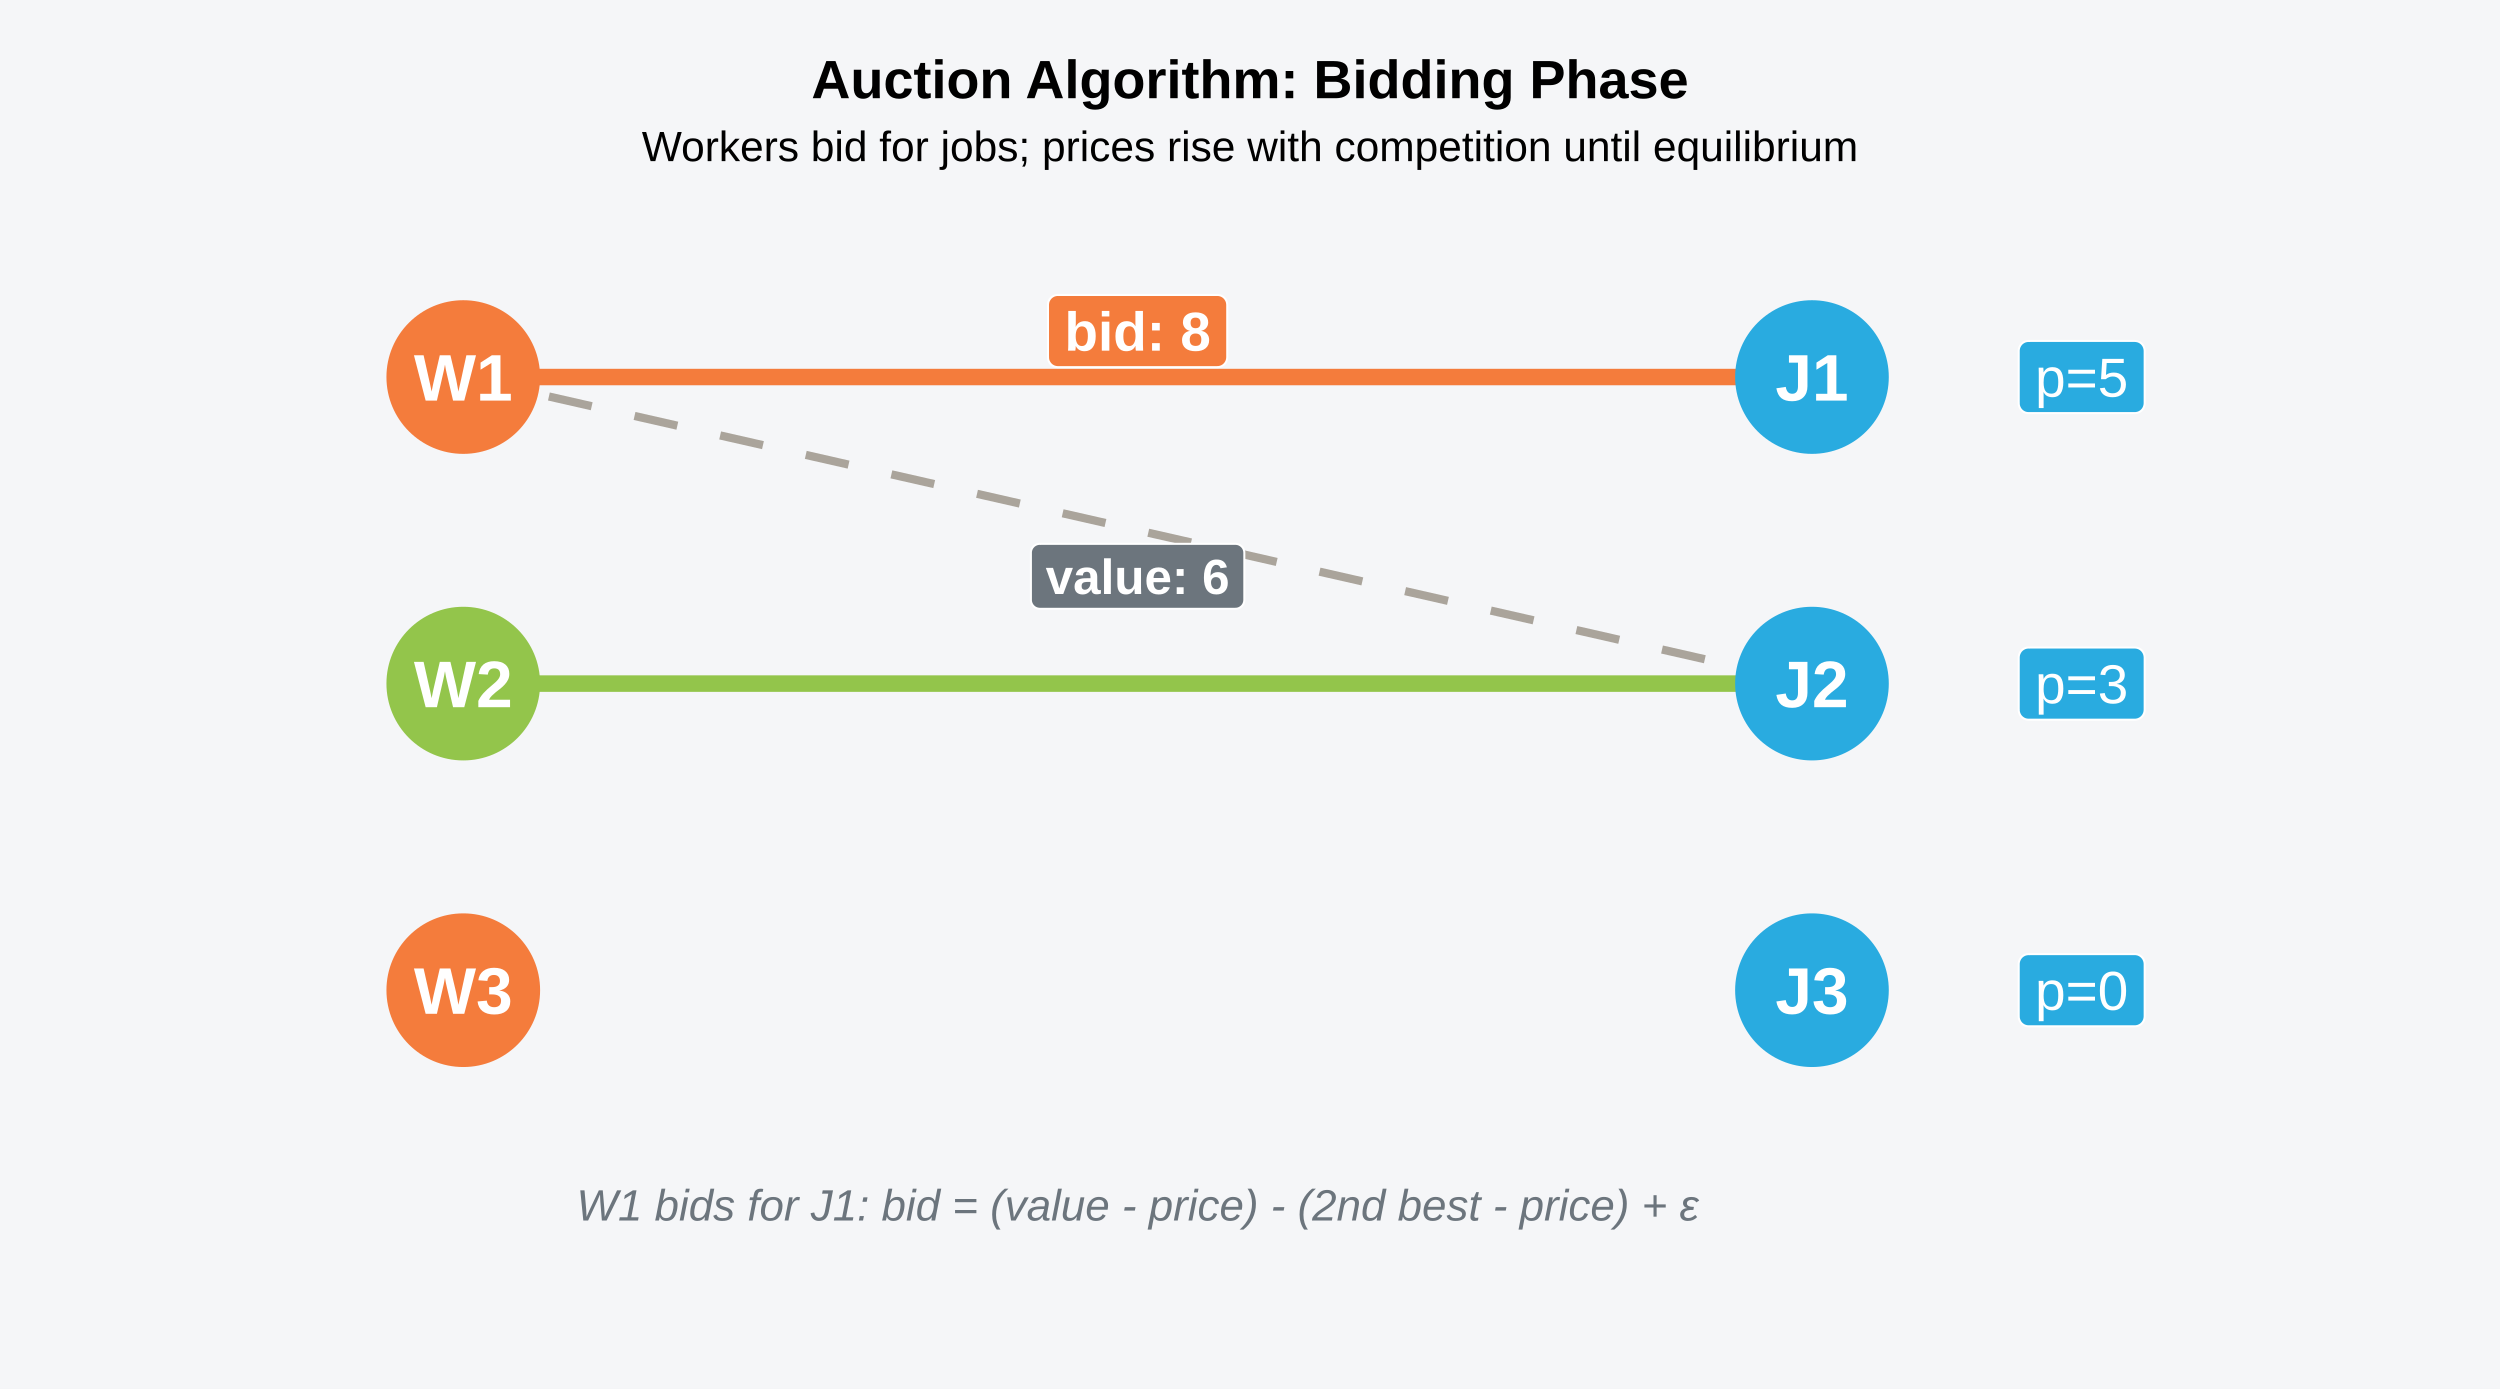
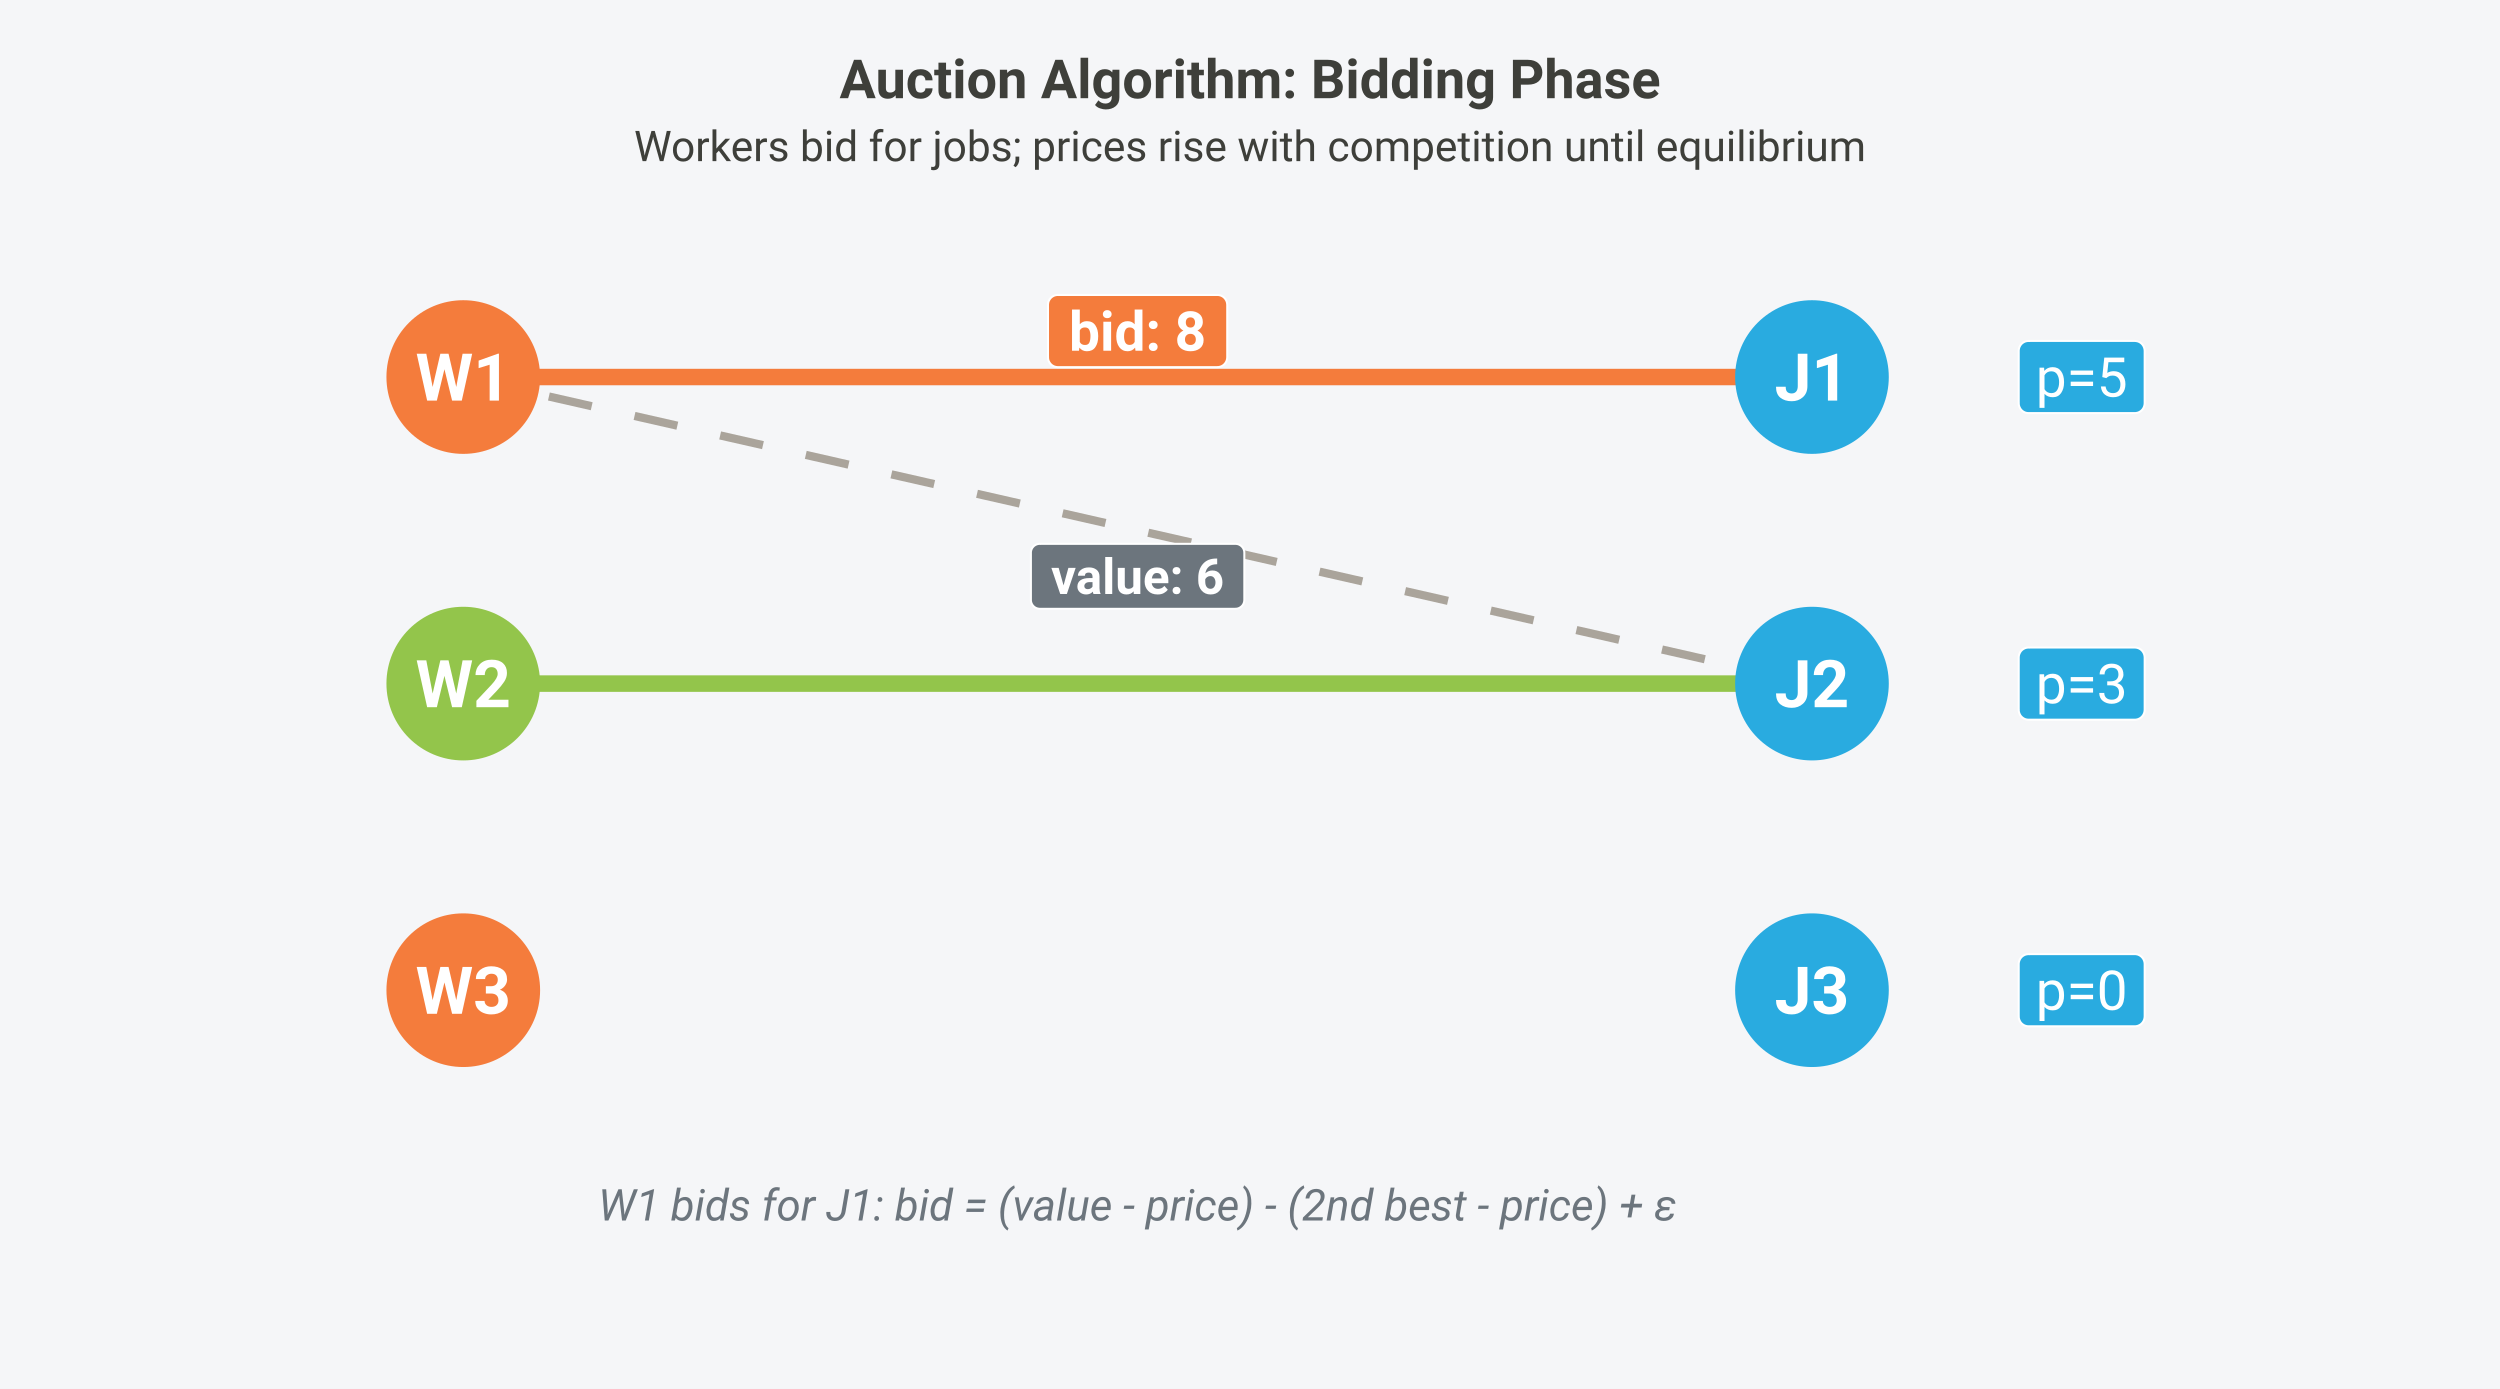
<svg xmlns="http://www.w3.org/2000/svg" width="648.00pt" height="360.00pt" viewBox="0 0 648.00 360.00">
  <g class="svglite">
    <defs>
      <style type="text/css">
-     .svglite line, .svglite polyline, .svglite polygon, .svglite path, .svglite rect, .svglite circle {
+     /* theme-aware-processed */
+     .svglite line, .svglite polyline, .svglite polygon, .svglite path, .svglite circle {
      fill: none;
-       stroke: #000000;
+       stroke: #3E3F3A;
+       stroke-linecap: round;
+       stroke-linejoin: round;
+       stroke-miterlimit: 10.00;
+     }
+     .svglite &gt; g &gt; rect {
+       fill: none;
+       stroke: #3E3F3A;
      stroke-linecap: round;
      stroke-linejoin: round;
      stroke-miterlimit: 10.00;
    }
    .svglite text {
      white-space: pre;
+       fill: #3E3F3A;
    }
    .svglite g.glyphgroup path {
      fill: inherit;
      stroke: none;
    }
  </style>
    </defs>
    <rect width="100%" height="100%" style="stroke: none; fill: #F5F6F8;" />
    <defs>
      <clipPath id="cpMC4wMHw2NDguMDB8MC4wMHwzNjAuMDA=">
        <rect x="0.00" y="0.00" width="648.00" height="360.00" />
      </clipPath>
    </defs>
    <g clip-path="url(#cpMC4wMHw2NDguMDB8MC4wMHwzNjAuMDA=)">
-       <rect x="0.00" y="0" width="648.00" height="360.00" style="stroke-width: 0.00; stroke: none;" />
-     </g>
+       <rect x="0.00" y="0" width="648.00" height="360.00" style="stroke-width: 0.00; stroke: none;" /> fill: #F5F6F8;' /&gt;
+ </g>
    <defs>
      <clipPath id="cpOS45Nnw2MzguMDR8NDQuMDh8MzUwLjA0">
        <rect x="9.96" y="44.08" width="628.07" height="305.95" />
      </clipPath>
    </defs>
    <g clip-path="url(#cpOS45Nnw2MzguMDR8NDQuMDh8MzUwLjA0)">
      <line x1="120.08" y1="97.73" x2="469.66" y2="177.19" style="stroke-width: 2.13; stroke: #AAA49B; stroke-dasharray: 11.38,11.38; stroke-linecap: butt;" />
      <polygon points="465.60,178.45 469.66,177.19 466.54,174.30 " style="stroke-width: 2.13; stroke: #AAA49B; stroke-dasharray: 11.38,11.38; stroke-linecap: butt; fill: #AAA49B;" />
      <line x1="120.08" y1="177.19" x2="469.66" y2="177.19" style="stroke-width: 4.27; stroke: #93C54B; stroke-linecap: butt;" />
      <line x1="120.08" y1="97.73" x2="469.66" y2="97.73" style="stroke-width: 4.27; stroke: #F47C3C; stroke-linecap: butt;" />
      <polygon points="464.75,100.56 469.66,97.73 464.75,94.89 " style="stroke-width: 4.27; stroke: #F47C3C; stroke-linecap: butt; fill: #F47C3C;" />
      <polygon points="274.20,95.16 315.54,95.16 315.43,95.16 315.85,95.14 316.25,95.06 316.63,94.92 316.99,94.71 317.31,94.45 317.58,94.14 317.80,93.79 317.97,93.41 318.06,93.01 318.10,92.60 318.10,92.60 318.10,79.01 318.10,79.01 318.06,78.60 317.97,78.20 317.80,77.82 317.58,77.47 317.31,77.16 316.99,76.90 316.63,76.69 316.25,76.55 315.85,76.47 315.54,76.45 274.20,76.45 274.51,76.47 274.10,76.45 273.69,76.50 273.29,76.61 272.92,76.79 272.58,77.02 272.28,77.31 272.04,77.64 271.84,78.00 271.71,78.39 271.65,78.80 271.64,79.01 271.64,92.60 271.65,92.40 271.65,92.81 271.71,93.22 271.84,93.61 272.04,93.97 272.28,94.30 272.58,94.59 272.92,94.82 273.29,95.00 273.69,95.11 274.10,95.16 " style="stroke-width: 0.53; stroke: #FFFFFF; fill: #F47C3C;" />
-       <text x="294.87" y="90.90" text-anchor="middle" style="font-size: 14.23px; font-weight: bold;fill: #FFFFFF; font-family: &quot;Arial&quot;;" textLength="37.92px" lengthAdjust="spacingAndGlyphs">bid: 8</text>
+       <text x="294.87" y="90.90" text-anchor="middle" style="font-size: 14.23px; font-weight: bold;fill: #FFFFFF; font-family: &quot;Roboto&quot;, -apple-system, BlinkMacSystemFont, &quot;Segoe UI&quot;, system-ui, sans-serif;" textLength="37.92px" lengthAdjust="spacingAndGlyphs">bid: 8</text>
      <polygon points="269.51,157.80 320.23,157.80 320.13,157.80 320.50,157.78 320.87,157.71 321.21,157.58 321.53,157.39 321.82,157.16 322.07,156.88 322.27,156.57 322.41,156.23 322.50,155.86 322.53,155.50 322.53,155.50 322.53,143.26 322.53,143.26 322.50,142.89 322.41,142.53 322.27,142.19 322.07,141.88 321.82,141.60 321.53,141.37 321.21,141.18 320.87,141.05 320.50,140.98 320.23,140.96 269.51,140.96 269.79,140.98 269.42,140.96 269.05,141.01 268.69,141.11 268.36,141.27 268.05,141.48 267.79,141.74 267.56,142.03 267.39,142.36 267.27,142.71 267.21,143.08 267.21,143.26 267.21,155.50 267.21,155.31 267.21,155.68 267.27,156.05 267.39,156.40 267.56,156.73 267.79,157.02 268.05,157.28 268.36,157.49 268.69,157.65 269.05,157.75 269.42,157.80 " style="stroke-width: 0.53; stroke: #FFFFFF; fill: #6C757D;" />
-       <text x="294.87" y="153.96" text-anchor="middle" style="font-size: 12.80px; font-weight: bold;fill: #FFFFFF; font-family: &quot;Arial&quot;;" textLength="47.64px" lengthAdjust="spacingAndGlyphs">value: 6</text>
+       <text x="294.87" y="153.96" text-anchor="middle" style="font-size: 12.80px; font-weight: bold;fill: #FFFFFF; font-family: &quot;Roboto&quot;, -apple-system, BlinkMacSystemFont, &quot;Segoe UI&quot;, system-ui, sans-serif;" textLength="47.64px" lengthAdjust="spacingAndGlyphs">value: 6</text>
      <circle cx="120.08" cy="97.73" r="19.56" style="stroke-width: 0.71; stroke: #F47C3C; fill: #F47C3C;" />
      <circle cx="120.08" cy="177.19" r="19.56" style="stroke-width: 0.71; stroke: #93C54B; fill: #93C54B;" />
      <circle cx="120.08" cy="256.66" r="19.56" style="stroke-width: 0.71; stroke: #F47C3C; fill: #F47C3C;" />
-       <text x="120.08" y="103.83" text-anchor="middle" style="font-size: 17.07px; font-weight: bold;fill: #FFFFFF; font-family: &quot;Arial&quot;;" textLength="25.59px" lengthAdjust="spacingAndGlyphs">W1</text>
-       <text x="120.08" y="183.30" text-anchor="middle" style="font-size: 17.07px; font-weight: bold;fill: #FFFFFF; font-family: &quot;Arial&quot;;" textLength="25.59px" lengthAdjust="spacingAndGlyphs">W2</text>
-       <text x="120.08" y="262.77" text-anchor="middle" style="font-size: 17.07px; font-weight: bold;fill: #FFFFFF; font-family: &quot;Arial&quot;;" textLength="25.59px" lengthAdjust="spacingAndGlyphs">W3</text>
+       <text x="120.08" y="103.83" text-anchor="middle" style="font-size: 17.07px; font-weight: bold;fill: #FFFFFF; font-family: &quot;Roboto&quot;, -apple-system, BlinkMacSystemFont, &quot;Segoe UI&quot;, system-ui, sans-serif;" textLength="25.59px" lengthAdjust="spacingAndGlyphs">W1</text>
+       <text x="120.08" y="183.30" text-anchor="middle" style="font-size: 17.07px; font-weight: bold;fill: #FFFFFF; font-family: &quot;Roboto&quot;, -apple-system, BlinkMacSystemFont, &quot;Segoe UI&quot;, system-ui, sans-serif;" textLength="25.59px" lengthAdjust="spacingAndGlyphs">W2</text>
+       <text x="120.08" y="262.77" text-anchor="middle" style="font-size: 17.07px; font-weight: bold;fill: #FFFFFF; font-family: &quot;Roboto&quot;, -apple-system, BlinkMacSystemFont, &quot;Segoe UI&quot;, system-ui, sans-serif;" textLength="25.59px" lengthAdjust="spacingAndGlyphs">W3</text>
      <circle cx="469.66" cy="97.73" r="19.56" style="stroke-width: 0.71; stroke: #29ABE0; fill: #29ABE0;" />
      <circle cx="469.66" cy="177.19" r="19.56" style="stroke-width: 0.71; stroke: #29ABE0; fill: #29ABE0;" />
      <circle cx="469.66" cy="256.66" r="19.56" style="stroke-width: 0.71; stroke: #29ABE0; fill: #29ABE0;" />
-       <text x="469.66" y="103.83" text-anchor="middle" style="font-size: 17.07px; font-weight: bold;fill: #FFFFFF; font-family: &quot;Arial&quot;;" textLength="18.97px" lengthAdjust="spacingAndGlyphs">J1</text>
-       <text x="469.66" y="183.30" text-anchor="middle" style="font-size: 17.07px; font-weight: bold;fill: #FFFFFF; font-family: &quot;Arial&quot;;" textLength="18.97px" lengthAdjust="spacingAndGlyphs">J2</text>
-       <text x="469.66" y="262.77" text-anchor="middle" style="font-size: 17.07px; font-weight: bold;fill: #FFFFFF; font-family: &quot;Arial&quot;;" textLength="18.97px" lengthAdjust="spacingAndGlyphs">J3</text>
+       <text x="469.66" y="103.83" text-anchor="middle" style="font-size: 17.07px; font-weight: bold;fill: #FFFFFF; font-family: &quot;Roboto&quot;, -apple-system, BlinkMacSystemFont, &quot;Segoe UI&quot;, system-ui, sans-serif;" textLength="18.97px" lengthAdjust="spacingAndGlyphs">J1</text>
+       <text x="469.66" y="183.30" text-anchor="middle" style="font-size: 17.07px; font-weight: bold;fill: #FFFFFF; font-family: &quot;Roboto&quot;, -apple-system, BlinkMacSystemFont, &quot;Segoe UI&quot;, system-ui, sans-serif;" textLength="18.97px" lengthAdjust="spacingAndGlyphs">J2</text>
+       <text x="469.66" y="262.77" text-anchor="middle" style="font-size: 17.07px; font-weight: bold;fill: #FFFFFF; font-family: &quot;Roboto&quot;, -apple-system, BlinkMacSystemFont, &quot;Segoe UI&quot;, system-ui, sans-serif;" textLength="18.97px" lengthAdjust="spacingAndGlyphs">J3</text>
      <polygon points="525.81,107.08 553.33,107.08 553.23,107.08 553.64,107.06 554.05,106.98 554.43,106.84 554.79,106.63 555.11,106.37 555.38,106.06 555.60,105.71 555.76,105.33 555.86,104.93 555.90,104.52 555.90,104.52 555.90,90.93 555.90,90.93 555.86,90.52 555.76,90.12 555.60,89.74 555.38,89.39 555.11,89.08 554.79,88.82 554.43,88.61 554.05,88.47 553.64,88.39 553.33,88.37 525.81,88.37 526.12,88.39 525.71,88.37 525.30,88.42 524.90,88.53 524.53,88.71 524.19,88.94 523.89,89.23 523.65,89.56 523.46,89.92 523.32,90.31 523.26,90.72 523.25,90.93 523.25,104.52 523.26,104.32 523.26,104.73 523.32,105.14 523.46,105.53 523.65,105.89 523.89,106.22 524.19,106.51 524.53,106.74 524.90,106.92 525.30,107.03 525.71,107.08 " style="stroke-width: 0.53; stroke: #FFFFFF; fill: #29ABE0;" />
-       <text x="539.57" y="102.82" text-anchor="middle" style="font-size: 14.23px;fill: #FFFFFF; font-family: &quot;Arial&quot;;" textLength="24.11px" lengthAdjust="spacingAndGlyphs">p=5</text>
+       <text x="539.57" y="102.82" text-anchor="middle" style="font-size: 14.23px;fill: #FFFFFF; font-family: &quot;Roboto&quot;, -apple-system, BlinkMacSystemFont, &quot;Segoe UI&quot;, system-ui, sans-serif;" textLength="24.11px" lengthAdjust="spacingAndGlyphs">p=5</text>
      <polygon points="525.81,186.55 553.33,186.55 553.23,186.55 553.64,186.53 554.05,186.45 554.43,186.30 554.79,186.10 555.11,185.84 555.38,185.53 555.60,185.18 555.76,184.80 555.86,184.40 555.90,183.99 555.90,183.99 555.90,170.40 555.90,170.40 555.86,169.99 555.76,169.59 555.60,169.21 555.38,168.86 555.11,168.55 554.79,168.29 554.43,168.08 554.05,167.94 553.64,167.85 553.33,167.84 525.81,167.84 526.12,167.85 525.71,167.84 525.30,167.89 524.90,168.00 524.53,168.18 524.19,168.41 523.89,168.70 523.65,169.03 523.46,169.39 523.32,169.78 523.26,170.19 523.25,170.40 523.25,183.99 523.26,183.79 523.26,184.20 523.32,184.60 523.46,184.99 523.65,185.36 523.89,185.69 524.19,185.97 524.53,186.21 524.90,186.39 525.30,186.50 525.71,186.55 " style="stroke-width: 0.53; stroke: #FFFFFF; fill: #29ABE0;" />
-       <text x="539.57" y="182.28" text-anchor="middle" style="font-size: 14.23px;fill: #FFFFFF; font-family: &quot;Arial&quot;;" textLength="24.11px" lengthAdjust="spacingAndGlyphs">p=3</text>
+       <text x="539.57" y="182.28" text-anchor="middle" style="font-size: 14.23px;fill: #FFFFFF; font-family: &quot;Roboto&quot;, -apple-system, BlinkMacSystemFont, &quot;Segoe UI&quot;, system-ui, sans-serif;" textLength="24.11px" lengthAdjust="spacingAndGlyphs">p=3</text>
      <polygon points="525.81,266.02 553.33,266.02 553.23,266.02 553.64,266.00 554.05,265.92 554.43,265.77 554.79,265.57 555.11,265.31 555.38,265.00 555.60,264.65 555.76,264.27 555.86,263.87 555.90,263.46 555.90,263.46 555.90,249.86 555.90,249.86 555.86,249.45 555.76,249.05 555.60,248.67 555.38,248.33 555.11,248.02 554.79,247.76 554.43,247.55 554.05,247.40 553.64,247.32 553.33,247.30 525.81,247.30 526.12,247.32 525.71,247.31 525.30,247.36 524.90,247.47 524.53,247.65 524.19,247.88 523.89,248.17 523.65,248.50 523.46,248.86 523.32,249.25 523.26,249.66 523.25,249.86 523.25,263.46 523.26,263.25 523.26,263.67 523.32,264.07 523.46,264.46 523.65,264.83 523.89,265.16 524.19,265.44 524.53,265.68 524.90,265.85 525.30,265.97 525.71,266.02 " style="stroke-width: 0.53; stroke: #FFFFFF; fill: #29ABE0;" />
-       <text x="539.57" y="261.75" text-anchor="middle" style="font-size: 14.23px;fill: #FFFFFF; font-family: &quot;Arial&quot;;" textLength="24.11px" lengthAdjust="spacingAndGlyphs">p=0</text>
-       <text x="294.87" y="316.36" text-anchor="middle" style="font-size: 11.38px; font-style: italic;fill: #6C757D; font-family: &quot;Arial&quot;;" textLength="290.66px" lengthAdjust="spacingAndGlyphs">W1 bids for J1: bid = (value - price) - (2nd best - price) + ε</text>
+       <text x="539.57" y="261.75" text-anchor="middle" style="font-size: 14.23px;fill: #FFFFFF; font-family: &quot;Roboto&quot;, -apple-system, BlinkMacSystemFont, &quot;Segoe UI&quot;, system-ui, sans-serif;" textLength="24.11px" lengthAdjust="spacingAndGlyphs">p=0</text>
+       <text x="294.87" y="316.36" text-anchor="middle" style="font-size: 11.38px; font-style: italic;fill: #6C757D; font-family: &quot;Roboto&quot;, -apple-system, BlinkMacSystemFont, &quot;Segoe UI&quot;, system-ui, sans-serif;" textLength="290.66px" lengthAdjust="spacingAndGlyphs">W1 bids for J1: bid = (value - price) - (2nd best - price) + ε</text>
    </g>
    <g clip-path="url(#cpMC4wMHw2NDguMDB8MC4wMHwzNjAuMDA=)">
-       <text x="324.00" y="41.77" text-anchor="middle" style="font-size: 11.00px; font-family: &quot;Arial&quot;;" textLength="315.36px" lengthAdjust="spacingAndGlyphs">Workers bid for jobs; prices rise with competition until equilibrium</text>
-       <text x="324.00" y="25.46" text-anchor="middle" style="font-size: 14.00px; font-weight: bold; font-family: &quot;Arial&quot;;" textLength="227.30px" lengthAdjust="spacingAndGlyphs">Auction Algorithm: Bidding Phase</text>
+       <text x="324.00" y="41.77" text-anchor="middle" style="font-size: 11.00px; font-family: &quot;Roboto&quot;, -apple-system, BlinkMacSystemFont, &quot;Segoe UI&quot;, system-ui, sans-serif;" textLength="315.36px" lengthAdjust="spacingAndGlyphs">Workers bid for jobs; prices rise with competition until equilibrium</text>
+       <text x="324.00" y="25.46" text-anchor="middle" style="font-size: 14.00px; font-weight: bold; font-family: &quot;Roboto&quot;, -apple-system, BlinkMacSystemFont, &quot;Segoe UI&quot;, system-ui, sans-serif;" textLength="227.30px" lengthAdjust="spacingAndGlyphs">Auction Algorithm: Bidding Phase</text>
    </g>
  </g>
</svg>
